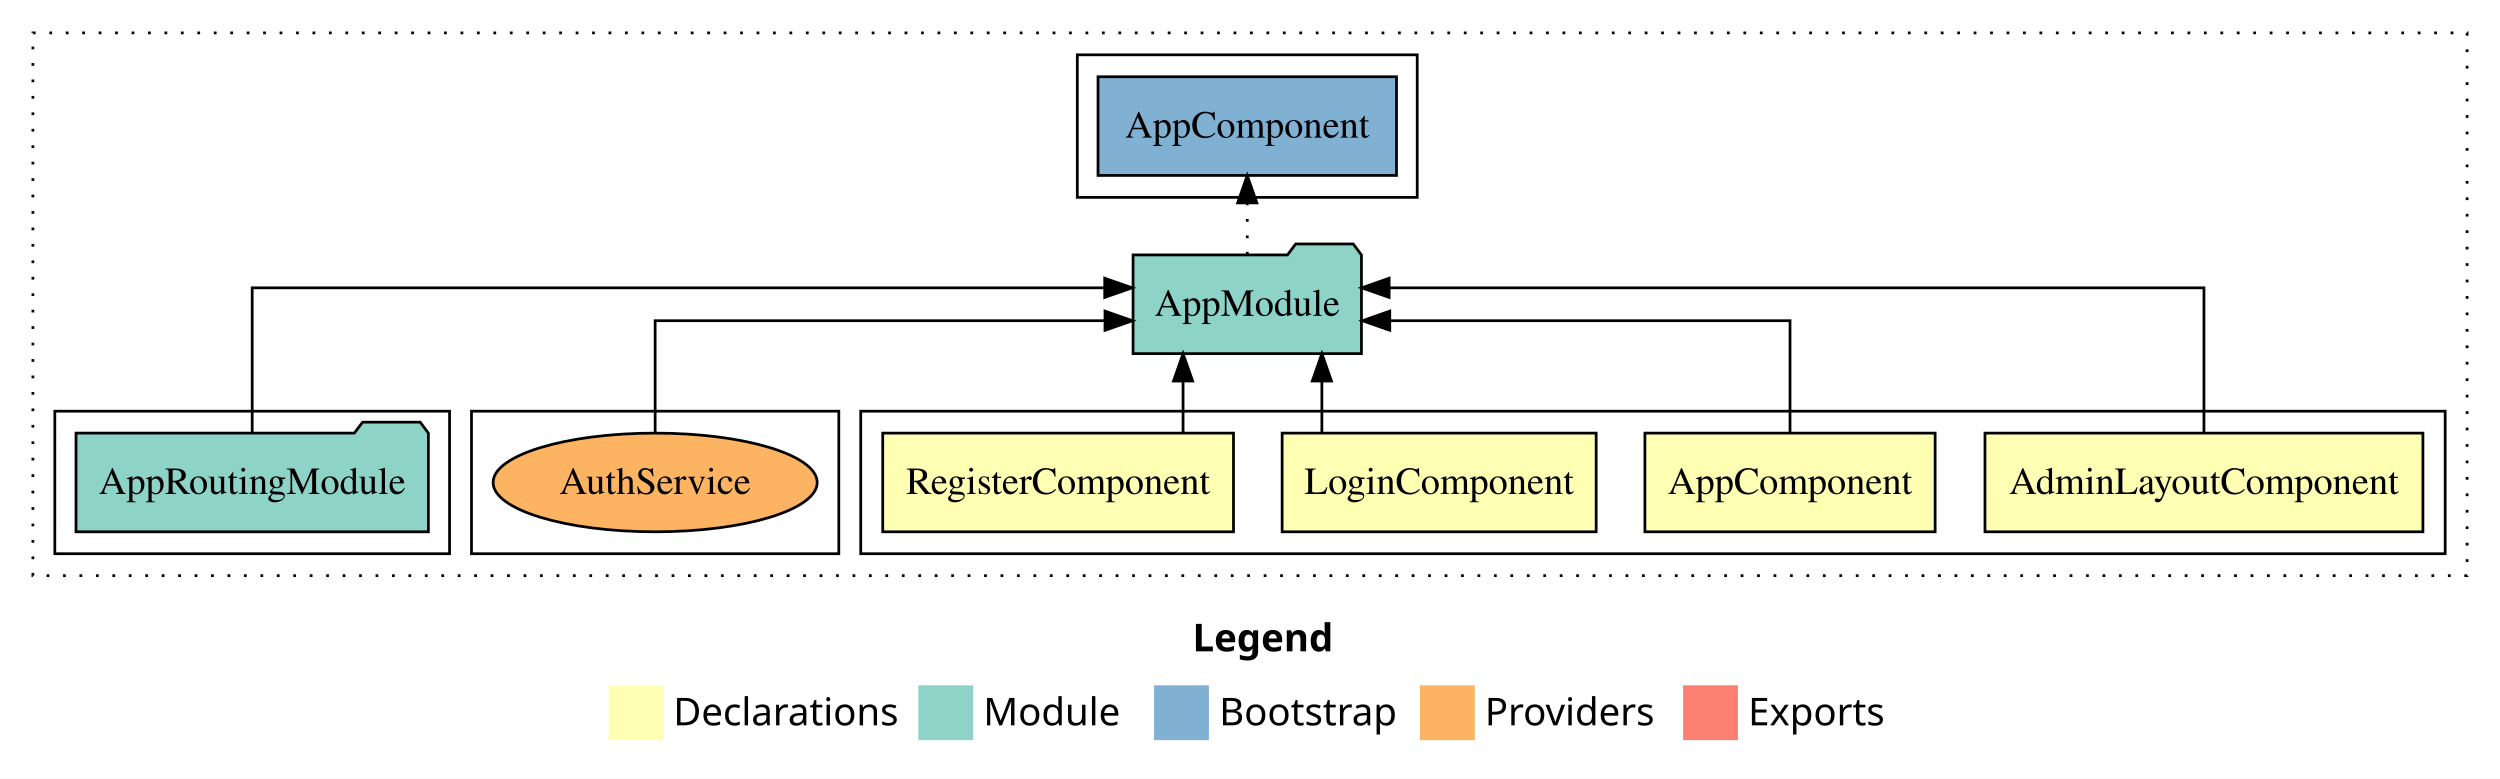
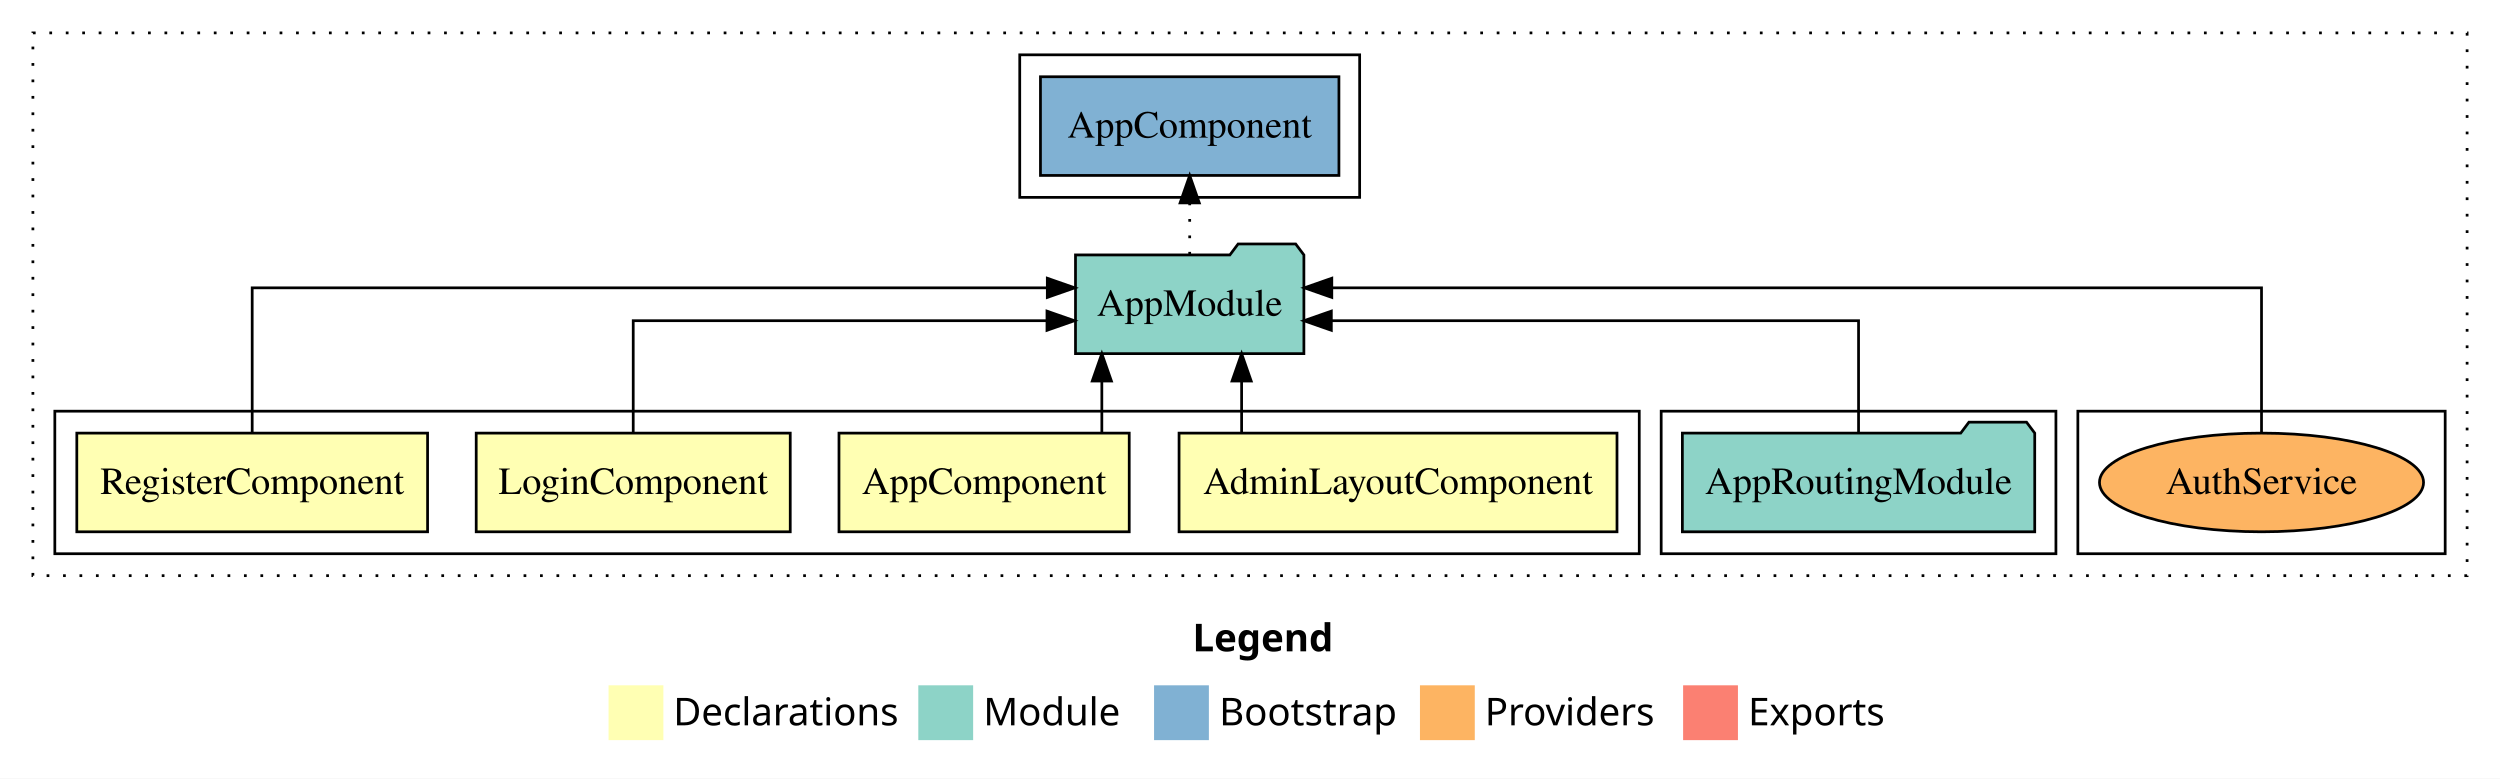
<svg xmlns="http://www.w3.org/2000/svg" width="912pt" height="284pt" viewBox="0.00 0.00 912.00 284.00">
  <g id="graph0" class="graph" transform="scale(1 1) rotate(0) translate(4 280)">
    <polygon fill="white" stroke="transparent" points="-4,4 -4,-280 908,-280 908,4 -4,4" />
    <text text-anchor="start" x="431.01" y="-42.4" font-family="sans-serif" font-weight="bold" font-size="14.00">Legend</text>
    <polygon fill="#ffffb3" stroke="transparent" points="218,-10 218,-30 238,-30 238,-10 218,-10" />
    <text text-anchor="start" x="241.63" y="-15.4" font-family="sans-serif" font-size="14.00">  Declarations</text>
    <polygon fill="#8dd3c7" stroke="transparent" points="331,-10 331,-30 351,-30 351,-10 331,-10" />
    <text text-anchor="start" x="354.73" y="-15.4" font-family="sans-serif" font-size="14.00">  Module</text>
    <polygon fill="#80b1d3" stroke="transparent" points="417,-10 417,-30 437,-30 437,-10 417,-10" />
    <text text-anchor="start" x="440.78" y="-15.4" font-family="sans-serif" font-size="14.00">  Bootstrap</text>
    <polygon fill="#fdb462" stroke="transparent" points="514,-10 514,-30 534,-30 534,-10 514,-10" />
    <text text-anchor="start" x="537.67" y="-15.4" font-family="sans-serif" font-size="14.00">  Providers</text>
    <polygon fill="#fb8072" stroke="transparent" points="610,-10 610,-30 630,-30 630,-10 610,-10" />
    <text text-anchor="start" x="633.73" y="-15.4" font-family="sans-serif" font-size="14.00">  Exports</text>
    <g id="clust1" class="cluster">
      <polygon fill="none" stroke="black" stroke-dasharray="1,5" points="8,-70 8,-268 896,-268 896,-70 8,-70" />
    </g>
-     <g id="clust2" class="cluster">
-       <polygon fill="none" stroke="black" points="310,-78 310,-130 888,-130 888,-78 310,-78" />
-     </g>
    <g id="clust10" class="cluster">
-       <polygon fill="none" stroke="black" points="168,-78 168,-130 302,-130 302,-78 168,-78" />
+       <polygon fill="none" stroke="black" points="754,-78 754,-130 888,-130 888,-78 754,-78" />
    </g>
    <g id="clust7" class="cluster">
-       <polygon fill="none" stroke="black" points="16,-78 16,-130 160,-130 160,-78 16,-78" />
+       <polygon fill="none" stroke="black" points="602,-78 602,-130 746,-130 746,-78 602,-78" />
    </g>
    <g id="clust9" class="cluster">
-       <polygon fill="none" stroke="black" points="389,-208 389,-260 513,-260 513,-208 389,-208" />
+       <polygon fill="none" stroke="black" points="368,-208 368,-260 492,-260 492,-208 368,-208" />
+     </g>
+     <g id="clust2" class="cluster">
+       <polygon fill="none" stroke="black" points="16,-78 16,-130 594,-130 594,-78 16,-78" />
    </g>
    <g id="node1" class="node">
-       <polygon fill="#ffffb3" stroke="black" points="879.88,-122 720.12,-122 720.12,-86 879.88,-86 879.88,-122" />
-       <text text-anchor="middle" x="800" y="-99.8" font-family="Times,serif" font-size="14.00">AdminLayoutComponent</text>
+       <polygon fill="#ffffb3" stroke="black" points="585.88,-122 426.12,-122 426.12,-86 585.88,-86 585.88,-122" />
+       <text text-anchor="middle" x="506" y="-99.8" font-family="Times,serif" font-size="14.00">AdminLayoutComponent</text>
    </g>
    <g id="node5" class="node">
-       <polygon fill="#8dd3c7" stroke="black" points="492.66,-187 489.66,-191 468.66,-191 465.66,-187 409.34,-187 409.34,-151 492.66,-151 492.66,-187" />
-       <text text-anchor="middle" x="451" y="-164.8" font-family="Times,serif" font-size="14.00">AppModule</text>
+       <polygon fill="#8dd3c7" stroke="black" points="471.66,-187 468.66,-191 447.66,-191 444.66,-187 388.34,-187 388.34,-151 471.66,-151 471.66,-187" />
+       <text text-anchor="middle" x="430" y="-164.8" font-family="Times,serif" font-size="14.00">AppModule</text>
    </g>
    <g id="edge1" class="edge">
-       <path fill="none" stroke="black" d="M800,-122.28C800,-143.32 800,-175 800,-175 800,-175 502.75,-175 502.75,-175" />
-       <polygon fill="black" stroke="black" points="502.75,-171.5 492.75,-175 502.75,-178.5 502.75,-171.5" />
+       <path fill="none" stroke="black" d="M448.94,-122.11C448.94,-122.11 448.94,-140.99 448.94,-140.99" />
+       <polygon fill="black" stroke="black" points="445.44,-140.99 448.94,-150.99 452.44,-140.99 445.44,-140.99" />
    </g>
    <g id="node2" class="node">
-       <polygon fill="#ffffb3" stroke="black" points="701.94,-122 596.06,-122 596.06,-86 701.94,-86 701.94,-122" />
-       <text text-anchor="middle" x="649" y="-99.8" font-family="Times,serif" font-size="14.00">AppComponent</text>
+       <polygon fill="#ffffb3" stroke="black" points="407.94,-122 302.06,-122 302.06,-86 407.94,-86 407.94,-122" />
+       <text text-anchor="middle" x="355" y="-99.8" font-family="Times,serif" font-size="14.00">AppComponent</text>
    </g>
    <g id="edge2" class="edge">
-       <path fill="none" stroke="black" d="M649,-122.02C649,-139.37 649,-163 649,-163 649,-163 502.99,-163 502.99,-163" />
-       <polygon fill="black" stroke="black" points="502.99,-159.5 492.99,-163 502.99,-166.5 502.99,-159.5" />
+       <path fill="none" stroke="black" d="M397.95,-122.11C397.95,-122.11 397.95,-140.99 397.95,-140.99" />
+       <polygon fill="black" stroke="black" points="394.45,-140.99 397.95,-150.99 401.45,-140.99 394.45,-140.99" />
    </g>
    <g id="node3" class="node">
-       <polygon fill="#ffffb3" stroke="black" points="578.28,-122 463.72,-122 463.72,-86 578.28,-86 578.28,-122" />
-       <text text-anchor="middle" x="521" y="-99.8" font-family="Times,serif" font-size="14.00">LoginComponent</text>
+       <polygon fill="#ffffb3" stroke="black" points="284.28,-122 169.72,-122 169.72,-86 284.28,-86 284.28,-122" />
+       <text text-anchor="middle" x="227" y="-99.8" font-family="Times,serif" font-size="14.00">LoginComponent</text>
    </g>
    <g id="edge3" class="edge">
-       <path fill="none" stroke="black" d="M478.22,-122.11C478.22,-122.11 478.22,-140.99 478.22,-140.99" />
-       <polygon fill="black" stroke="black" points="474.72,-140.99 478.22,-150.99 481.72,-140.99 474.72,-140.99" />
+       <path fill="none" stroke="black" d="M227,-122.02C227,-139.37 227,-163 227,-163 227,-163 377.94,-163 377.94,-163" />
+       <polygon fill="black" stroke="black" points="377.94,-166.5 387.94,-163 377.94,-159.5 377.94,-166.5" />
    </g>
    <g id="node4" class="node">
-       <polygon fill="#ffffb3" stroke="black" points="445.98,-122 318.02,-122 318.02,-86 445.98,-86 445.98,-122" />
-       <text text-anchor="middle" x="382" y="-99.8" font-family="Times,serif" font-size="14.00">RegisterComponent</text>
+       <polygon fill="#ffffb3" stroke="black" points="151.98,-122 24.02,-122 24.02,-86 151.98,-86 151.98,-122" />
+       <text text-anchor="middle" x="88" y="-99.8" font-family="Times,serif" font-size="14.00">RegisterComponent</text>
    </g>
    <g id="edge4" class="edge">
-       <path fill="none" stroke="black" d="M427.58,-122.11C427.58,-122.11 427.58,-140.99 427.58,-140.99" />
-       <polygon fill="black" stroke="black" points="424.08,-140.99 427.58,-150.99 431.08,-140.99 424.08,-140.99" />
+       <path fill="none" stroke="black" d="M88,-122.28C88,-143.32 88,-175 88,-175 88,-175 378.06,-175 378.06,-175" />
+       <polygon fill="black" stroke="black" points="378.06,-178.5 388.06,-175 378.06,-171.5 378.06,-178.5" />
    </g>
    <g id="node7" class="node">
-       <polygon fill="#80b1d3" stroke="black" points="505.44,-252 396.56,-252 396.56,-216 505.44,-216 505.44,-252" />
-       <text text-anchor="middle" x="451" y="-229.8" font-family="Times,serif" font-size="14.00">AppComponent </text>
+       <polygon fill="#80b1d3" stroke="black" points="484.44,-252 375.56,-252 375.56,-216 484.44,-216 484.44,-252" />
+       <text text-anchor="middle" x="430" y="-229.8" font-family="Times,serif" font-size="14.00">AppComponent </text>
    </g>
    <g id="edge6" class="edge">
-       <path fill="none" stroke="black" stroke-dasharray="1,5" d="M451,-187.11C451,-187.11 451,-205.99 451,-205.99" />
-       <polygon fill="black" stroke="black" points="447.5,-205.99 451,-215.99 454.5,-205.99 447.5,-205.99" />
+       <path fill="none" stroke="black" stroke-dasharray="1,5" d="M430,-187.11C430,-187.11 430,-205.99 430,-205.99" />
+       <polygon fill="black" stroke="black" points="426.5,-205.99 430,-215.99 433.5,-205.99 426.5,-205.99" />
    </g>
    <g id="node6" class="node">
-       <polygon fill="#8dd3c7" stroke="black" points="152.27,-122 149.27,-126 128.27,-126 125.27,-122 23.73,-122 23.73,-86 152.27,-86 152.27,-122" />
-       <text text-anchor="middle" x="88" y="-99.8" font-family="Times,serif" font-size="14.00">AppRoutingModule</text>
+       <polygon fill="#8dd3c7" stroke="black" points="738.27,-122 735.27,-126 714.27,-126 711.27,-122 609.73,-122 609.73,-86 738.27,-86 738.27,-122" />
+       <text text-anchor="middle" x="674" y="-99.8" font-family="Times,serif" font-size="14.00">AppRoutingModule</text>
    </g>
    <g id="edge5" class="edge">
-       <path fill="none" stroke="black" d="M88,-122.28C88,-143.32 88,-175 88,-175 88,-175 399,-175 399,-175" />
-       <polygon fill="black" stroke="black" points="399,-178.5 409,-175 399,-171.5 399,-178.5" />
+       <path fill="none" stroke="black" d="M674,-122.02C674,-139.37 674,-163 674,-163 674,-163 481.67,-163 481.67,-163" />
+       <polygon fill="black" stroke="black" points="481.67,-159.5 471.67,-163 481.67,-166.5 481.67,-159.5" />
    </g>
    <g id="node8" class="node">
-       <ellipse fill="#fdb462" stroke="black" cx="235" cy="-104" rx="59.11" ry="18" />
-       <text text-anchor="middle" x="235" y="-99.8" font-family="Times,serif" font-size="14.00">AuthService</text>
+       <ellipse fill="#fdb462" stroke="black" cx="821" cy="-104" rx="59.11" ry="18" />
+       <text text-anchor="middle" x="821" y="-99.8" font-family="Times,serif" font-size="14.00">AuthService</text>
    </g>
    <g id="edge7" class="edge">
-       <path fill="none" stroke="black" d="M235,-122.02C235,-139.37 235,-163 235,-163 235,-163 399.1,-163 399.1,-163" />
-       <polygon fill="black" stroke="black" points="399.1,-166.5 409.1,-163 399.1,-159.5 399.1,-166.5" />
+       <path fill="none" stroke="black" d="M821,-122.28C821,-143.32 821,-175 821,-175 821,-175 481.84,-175 481.84,-175" />
+       <polygon fill="black" stroke="black" points="481.84,-171.5 471.84,-175 481.84,-178.5 481.84,-171.5" />
    </g>
  </g>
</svg>
